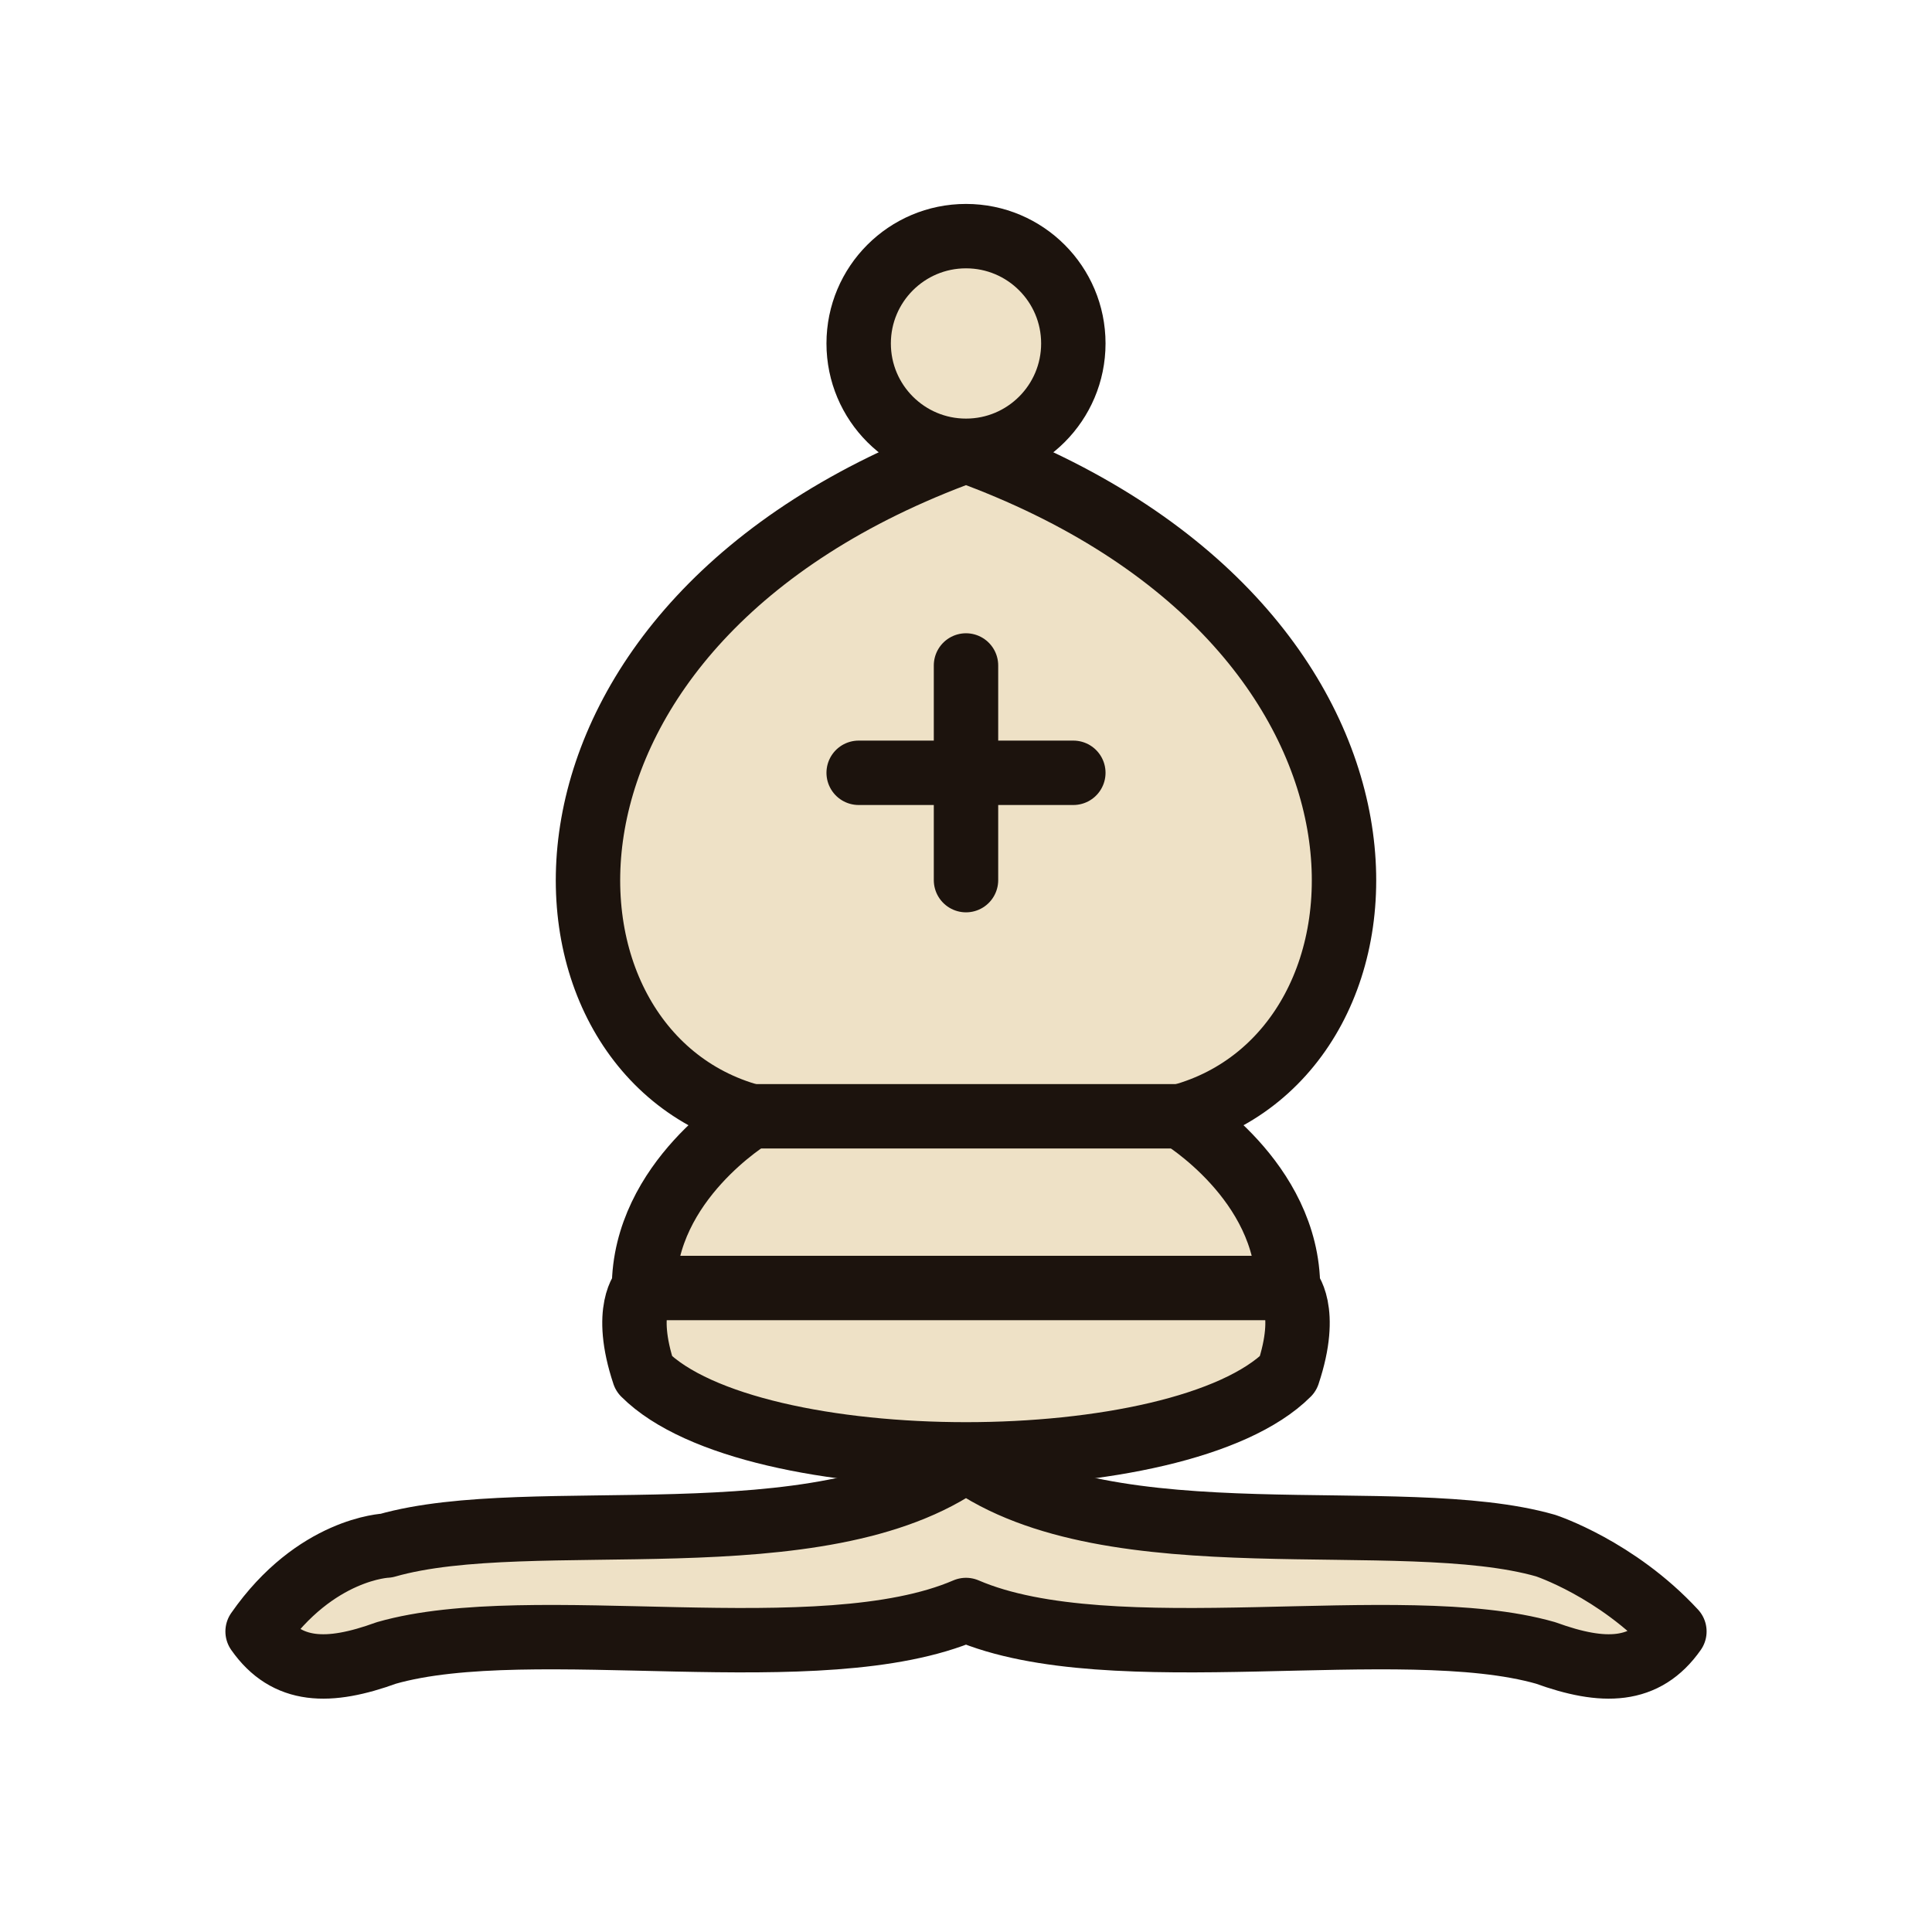
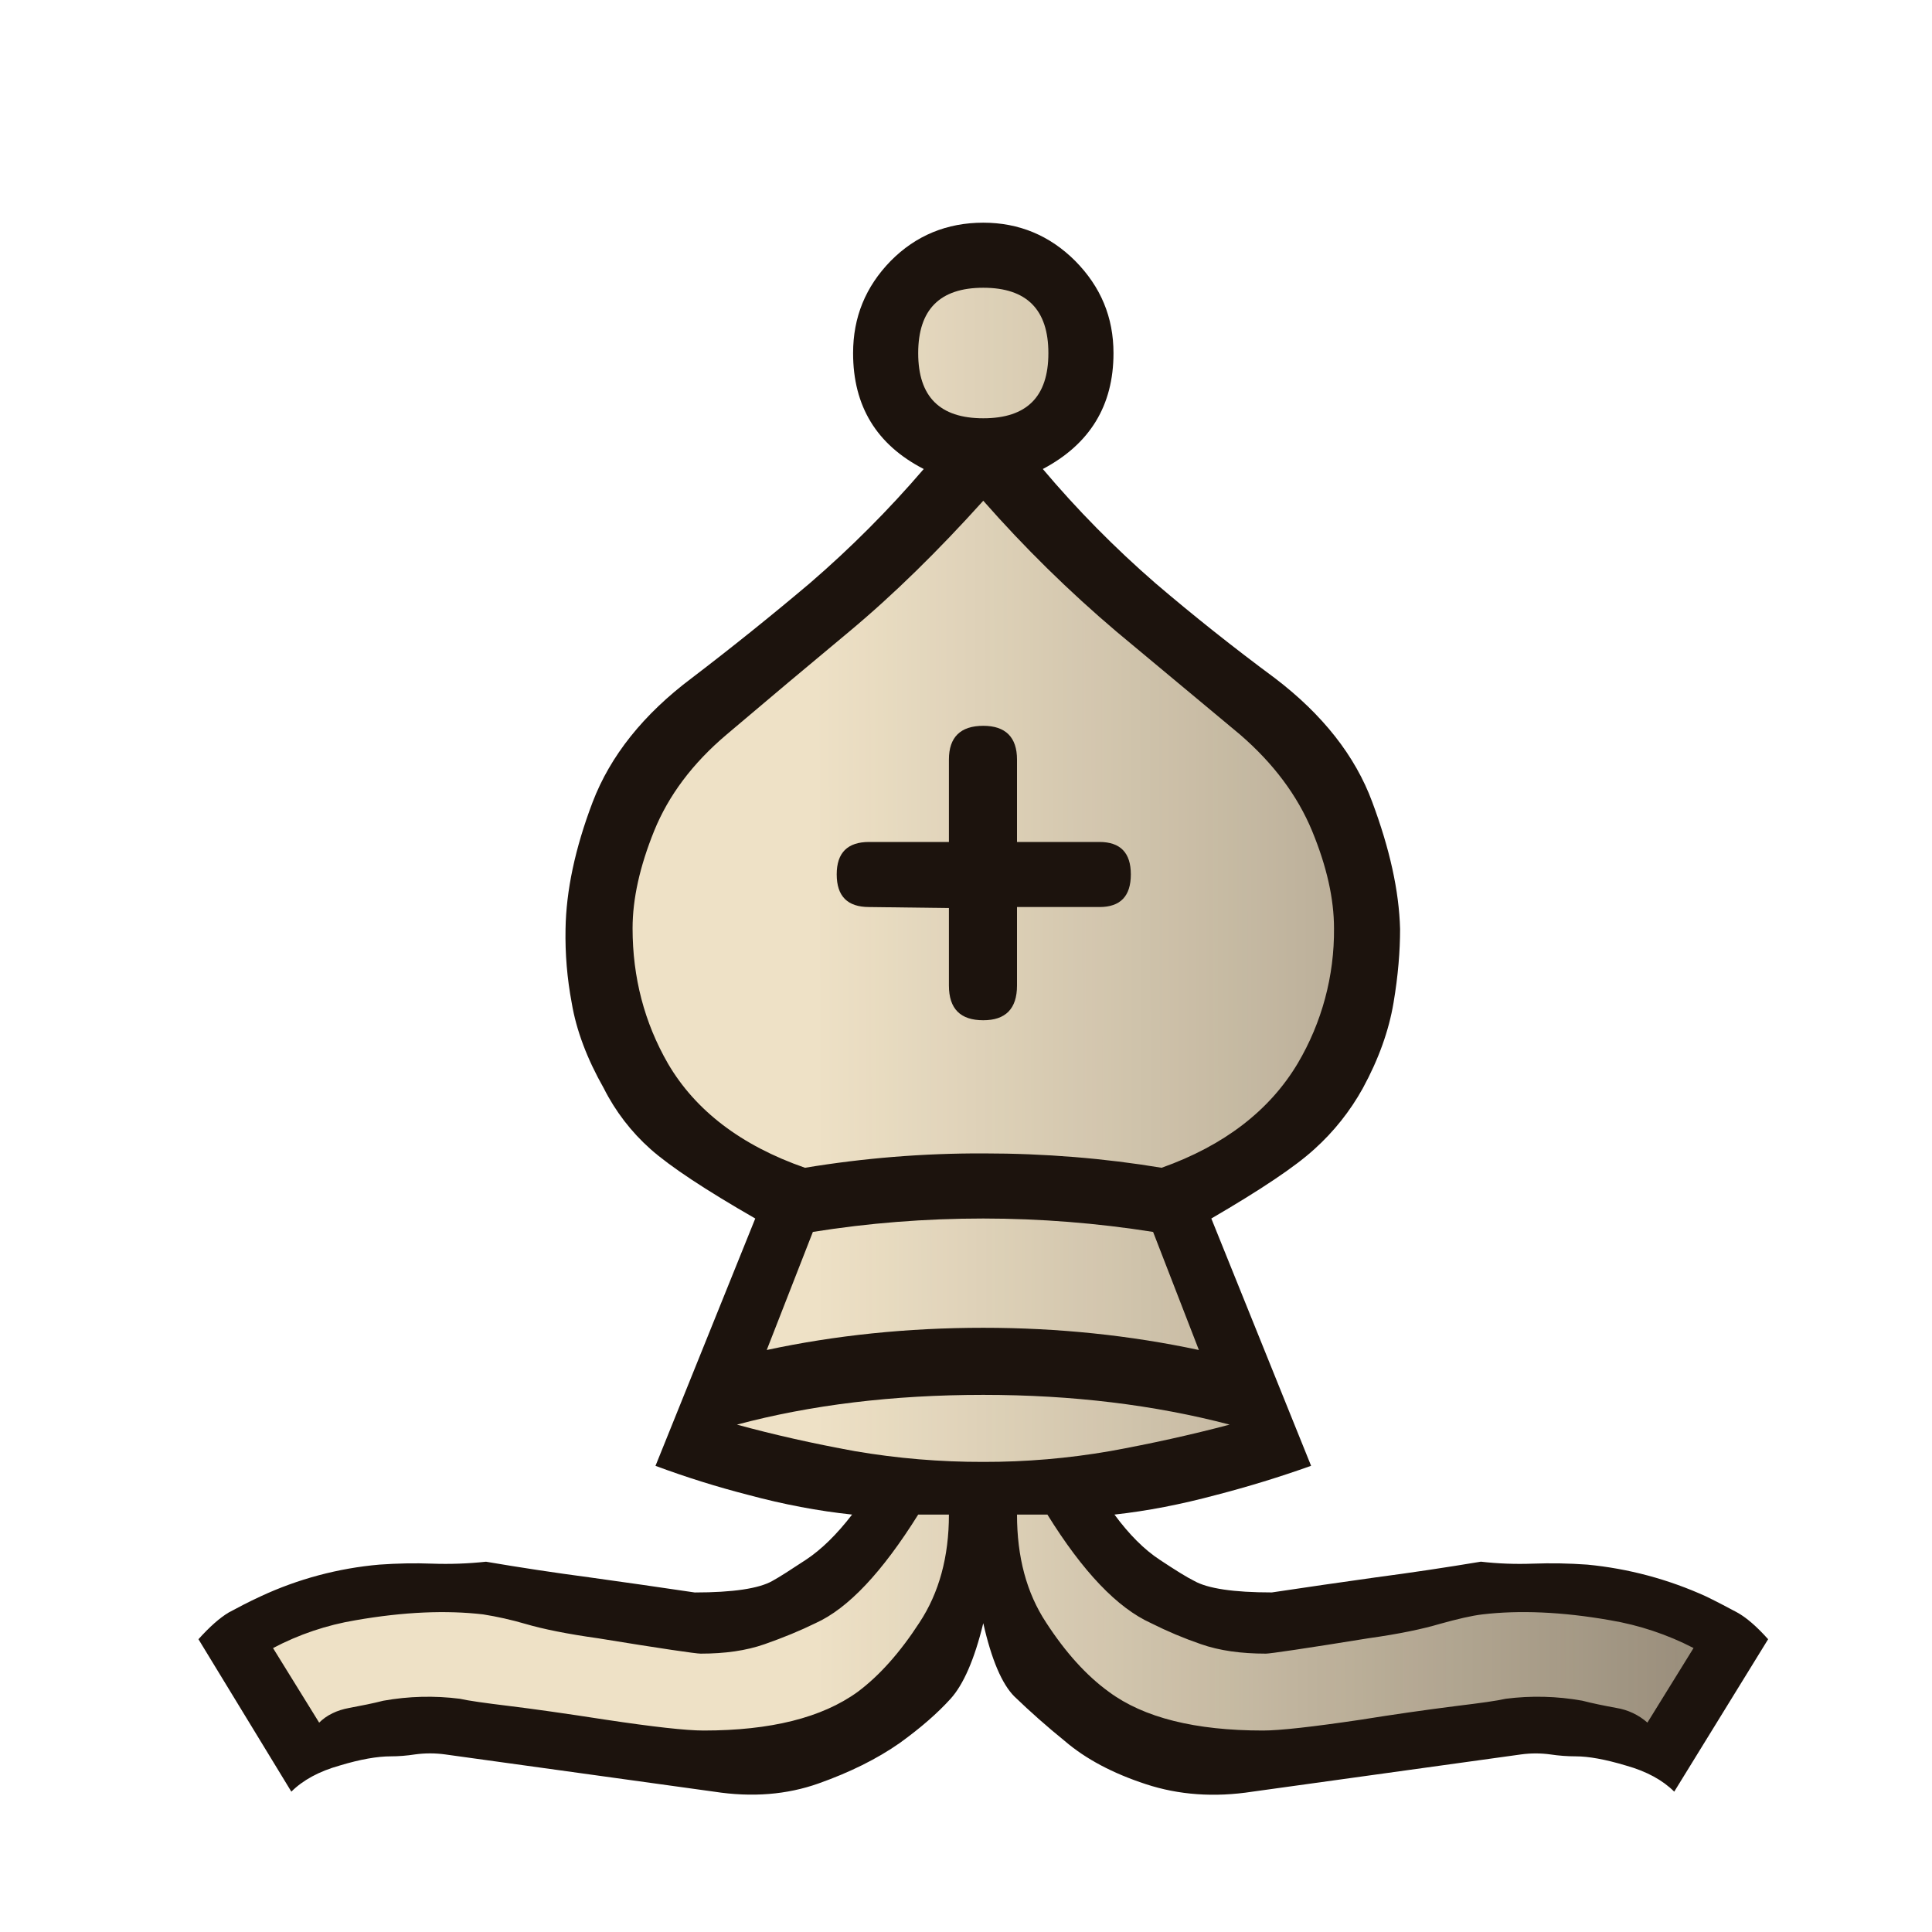
- <svg xmlns="http://www.w3.org/2000/svg" style="color-scheme:light only" width="45" height="45" viewBox="0 0 45 45">
-   <g fill="none" fill-rule="evenodd" stroke="#1C130D" stroke-linecap="round" stroke-linejoin="round" stroke-width="1.5">
-     <g fill="#EEE1C6" stroke-linecap="butt">
-       <path d="M9 36c3.39-.97 10.11.43 13.5-2 3.39 2.43 10.11 1.03 13.5 2 0 0 1.65.54 3 2-.68.97-1.65.99-3 .5-3.39-.97-10.11.46-13.5-1-3.39 1.46-10.11.03-13.5 1-1.35.49-2.32.47-3-.5 1.35-1.94 3-2 3-2z" />
-       <path d="M15 32c2.5 2.5 12.5 2.5 15 0 .5-1.5 0-2 0-2 0-2.5-2.5-4-2.5-4 5.5-1.5 6-11.5-5-15.5-11 4-10.5 14-5 15.5 0 0-2.5 1.5-2.5 4 0 0-.5.5 0 2z" />
-       <path d="M25 8a2.5 2.5 0 1 1-5 0 2.5 2.5 0 1 1 5 0z" />
-     </g>
-     <path stroke-linejoin="miter" d="M17.5 26h10M15 30h15m-7.5-14.5v5M20 18h5" />
-   </g>
+ <svg xmlns="http://www.w3.org/2000/svg" width="50mm" height="50mm" fill-rule="evenodd" clip-rule="evenodd" image-rendering="optimizeQuality" shape-rendering="geometricPrecision" text-rendering="geometricPrecision" viewBox="0 0 50 50">
+   <linearGradient id="a" x1="21.13" x2="77.641" y1="37.592" y2="37.469" gradientUnits="userSpaceOnUse">
+     <stop offset="0" stop-color="#EEE1C6" />
+     <stop offset="1" stop-color="#EEE1C6" stop-opacity="0" />
+   </linearGradient>
+   <path fill="#1C130D" d="M25.447 42.008c-.228.94-.516 1.592-.846 1.956s-.762.745-1.313 1.143c-.592.415-1.295.762-2.108 1.05s-1.71.364-2.7.211l-6.969-.965a2.858 2.858 0 0 0-.762 0c-.22.034-.432.051-.635.051-.347 0-.787.076-1.32.237-.542.152-.957.381-1.254.677l-2.404-3.945c.296-.33.559-.559.787-.694.237-.127.508-.271.821-.415a9.179 9.179 0 0 1 3.074-.822c.466-.033.923-.042 1.363-.025a9.8 9.8 0 0 0 1.397-.05c.89.152 1.786.287 2.684.406.906.127 1.812.254 2.718.39.99 0 1.66-.102 2.006-.297.187-.102.474-.288.872-.55.398-.263.796-.652 1.194-1.169-.88-.093-1.77-.262-2.684-.508a24.094 24.094 0 0 1-2.404-.753l2.582-6.401c-1.295-.745-2.193-1.338-2.71-1.795a5.3 5.3 0 0 1-1.21-1.575c-.432-.762-.711-1.499-.83-2.21a9.341 9.341 0 0 1-.16-1.913c.016-.99.245-2.083.702-3.285.457-1.194 1.312-2.27 2.566-3.21a79.091 79.091 0 0 0 3.056-2.455 27.746 27.746 0 0 0 2.946-2.954c-1.219-.627-1.828-1.626-1.828-2.998 0-.93.321-1.718.973-2.387.652-.66 1.457-.99 2.396-.99.923 0 1.72.33 2.38.99.66.669.99 1.456.99 2.387 0 1.355-.61 2.354-1.829 2.998a26.796 26.796 0 0 0 2.913 2.954c.982.839 2.015 1.66 3.09 2.456 1.236.94 2.083 2.015 2.523 3.209.449 1.202.694 2.294.72 3.285 0 .567-.05 1.202-.17 1.913s-.38 1.448-.795 2.21a6.084 6.084 0 0 1-1.253 1.575c-.5.457-1.389 1.05-2.667 1.795l2.582 6.4a28.57 28.57 0 0 1-2.455.754c-.915.246-1.787.415-2.634.508.381.517.771.906 1.169 1.168.398.263.694.45.897.55.347.196 1.016.297 2.007.297a263.35 263.35 0 0 1 2.692-.39 81.13 81.13 0 0 0 2.718-.406c.44.051.89.068 1.346.051a13.12 13.12 0 0 1 1.406.025 9.627 9.627 0 0 1 3.073.822c.297.144.567.288.805.415.245.135.508.364.804.694l-2.43 3.945c-.296-.296-.711-.525-1.253-.677-.534-.16-.965-.237-1.296-.237-.22 0-.44-.017-.66-.05a2.794 2.794 0 0 0-.753 0l-6.952.964c-.99.153-1.913.085-2.76-.194-.855-.28-1.558-.652-2.1-1.118a20.04 20.04 0 0 1-1.303-1.151c-.322-.322-.593-.957-.805-1.897" />
+   <path fill="url(#a)" d="M26.32 39.197c0 1.092.245 2.024.753 2.794.5.77 1.041 1.372 1.626 1.795.905.669 2.235 1 3.987 1 .432 0 1.279-.094 2.532-.28a74.737 74.737 0 0 1 2.48-.356c.627-.076 1.05-.135 1.27-.186a6.53 6.53 0 0 1 1.982.05c.262.068.559.128.88.187a1.6 1.6 0 0 1 .805.38l1.194-1.93a7.372 7.372 0 0 0-2.16-.72c-1.252-.22-2.353-.262-3.301-.151-.28.033-.644.118-1.101.245-.457.136-1.067.263-1.846.372-1.676.272-2.557.399-2.658.399-.644 0-1.203-.077-1.685-.246a10.37 10.37 0 0 1-1.287-.542c-.88-.398-1.77-1.338-2.684-2.81zm-1.762 0h-.795c-.932 1.49-1.812 2.43-2.659 2.811-.398.195-.83.373-1.312.542-.483.17-1.033.246-1.66.246-.118 0-.999-.127-2.658-.398-.788-.11-1.423-.238-1.88-.373a8.828 8.828 0 0 0-1.092-.245c-.948-.11-2.04-.068-3.302.152a7.056 7.056 0 0 0-2.134.72l1.194 1.93c.195-.195.457-.322.779-.381.322-.06.618-.119.88-.186a6.53 6.53 0 0 1 1.982-.051c.22.05.643.11 1.27.186.626.076 1.465.195 2.506.356 1.236.186 2.083.28 2.531.28 1.736 0 3.065-.331 3.988-1 .567-.423 1.1-1.024 1.6-1.795.508-.77.762-1.702.762-2.794m.89-9.347c1.6 0 3.14.127 4.614.372 1.617-.575 2.794-1.481 3.522-2.7a6.745 6.745 0 0 0 .94-3.497c0-.762-.187-1.6-.568-2.523-.38-.915-.999-1.744-1.862-2.49-.974-.812-2.04-1.701-3.2-2.666a33.093 33.093 0 0 1-3.447-3.387c-1.16 1.287-2.311 2.421-3.47 3.387a406.55 406.55 0 0 0-3.176 2.667c-.88.745-1.499 1.574-1.871 2.489-.373.923-.559 1.76-.559 2.523 0 1.27.305 2.438.914 3.497.712 1.219 1.897 2.125 3.548 2.7a27.749 27.749 0 0 1 4.614-.372zm0 4.513c1.938 0 3.793.194 5.579.575l-1.185-3.056a28.297 28.297 0 0 0-4.395-.347c-1.507 0-2.98.118-4.41.347l-1.194 3.056c1.769-.38 3.64-.575 5.604-.575zm0-23.538c1.126 0 1.684-.559 1.684-1.685s-.559-1.693-1.685-1.693-1.684.567-1.684 1.693.558 1.685 1.684 1.685zm0 27.009a18.97 18.97 0 0 0 3.285-.28c1.066-.194 2.1-.423 3.09-.685-1.94-.508-4.064-.77-6.376-.77-2.345 0-4.47.262-6.375.77.957.262 1.973.49 3.048.686a19.46 19.46 0 0 0 3.327.279zm-.89-14.334-2.065-.026c-.56 0-.839-.279-.839-.846 0-.559.28-.838.839-.838h2.065v-2.134c0-.576.297-.872.89-.872.575 0 .872.296.872.872v2.134h2.133c.542 0 .813.28.813.838 0 .567-.271.846-.813.846H26.32v2.032c0 .602-.297.898-.873.898-.592 0-.889-.296-.889-.898z" />
</svg>
